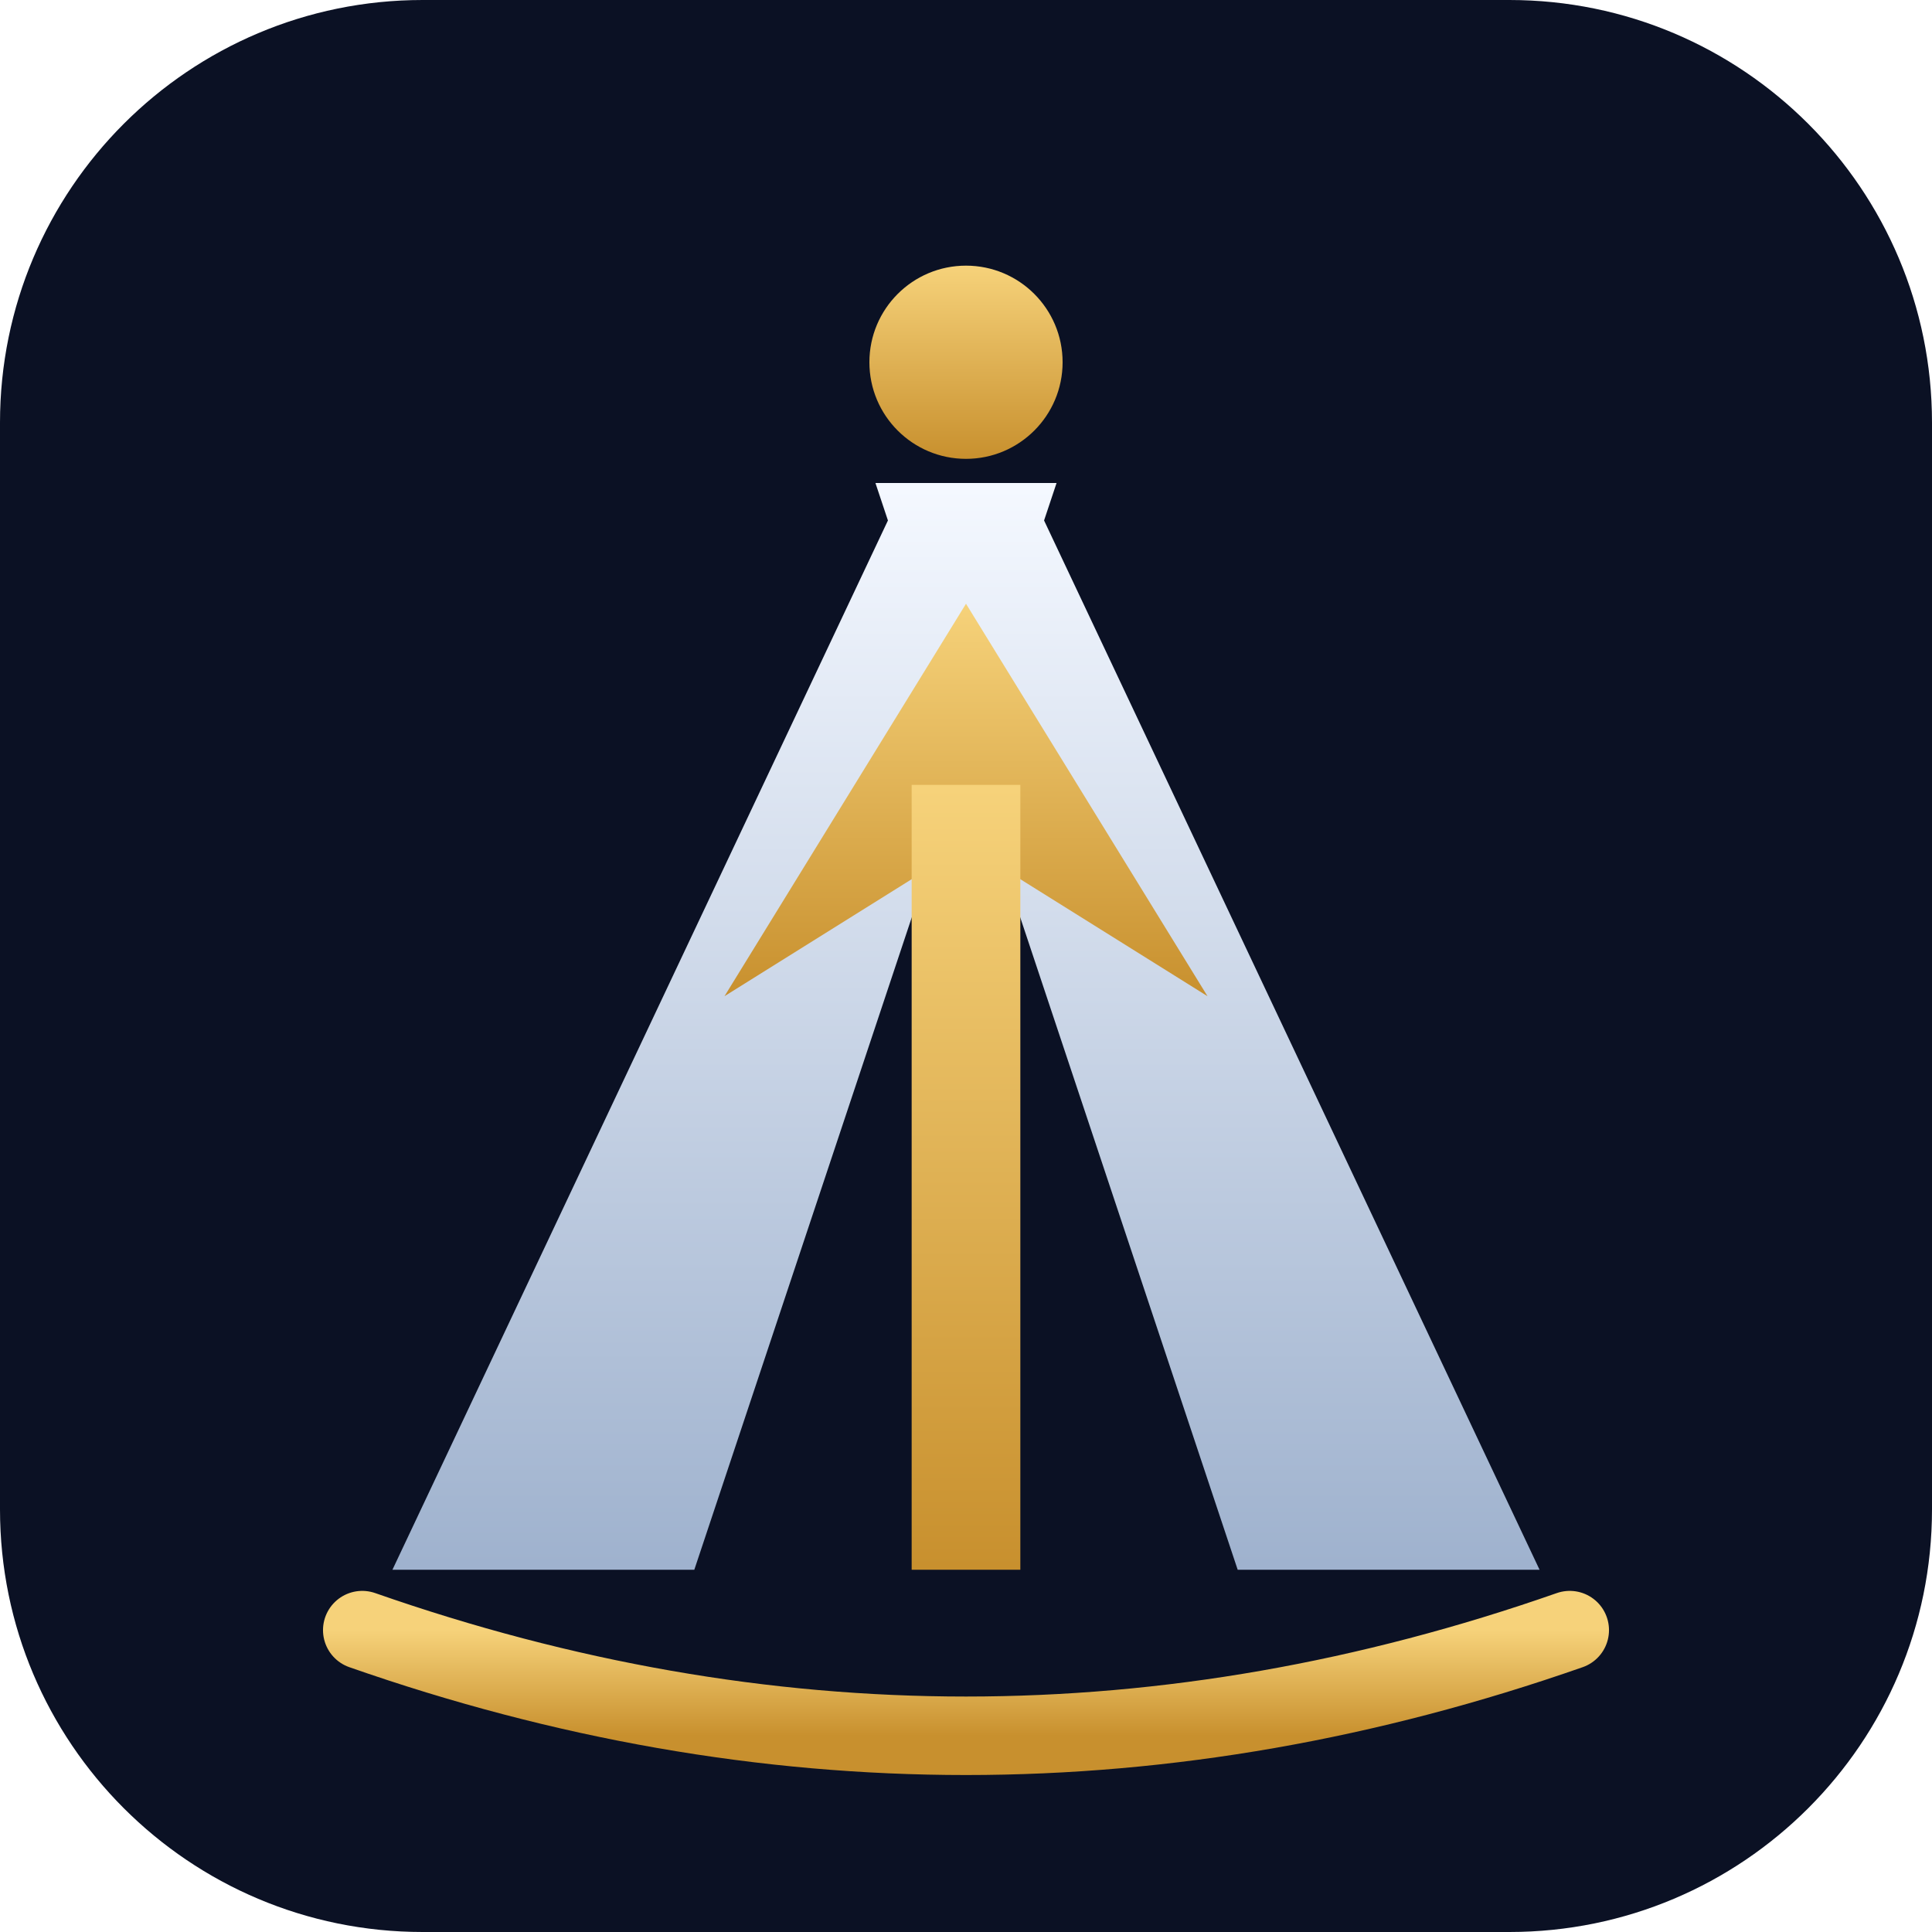
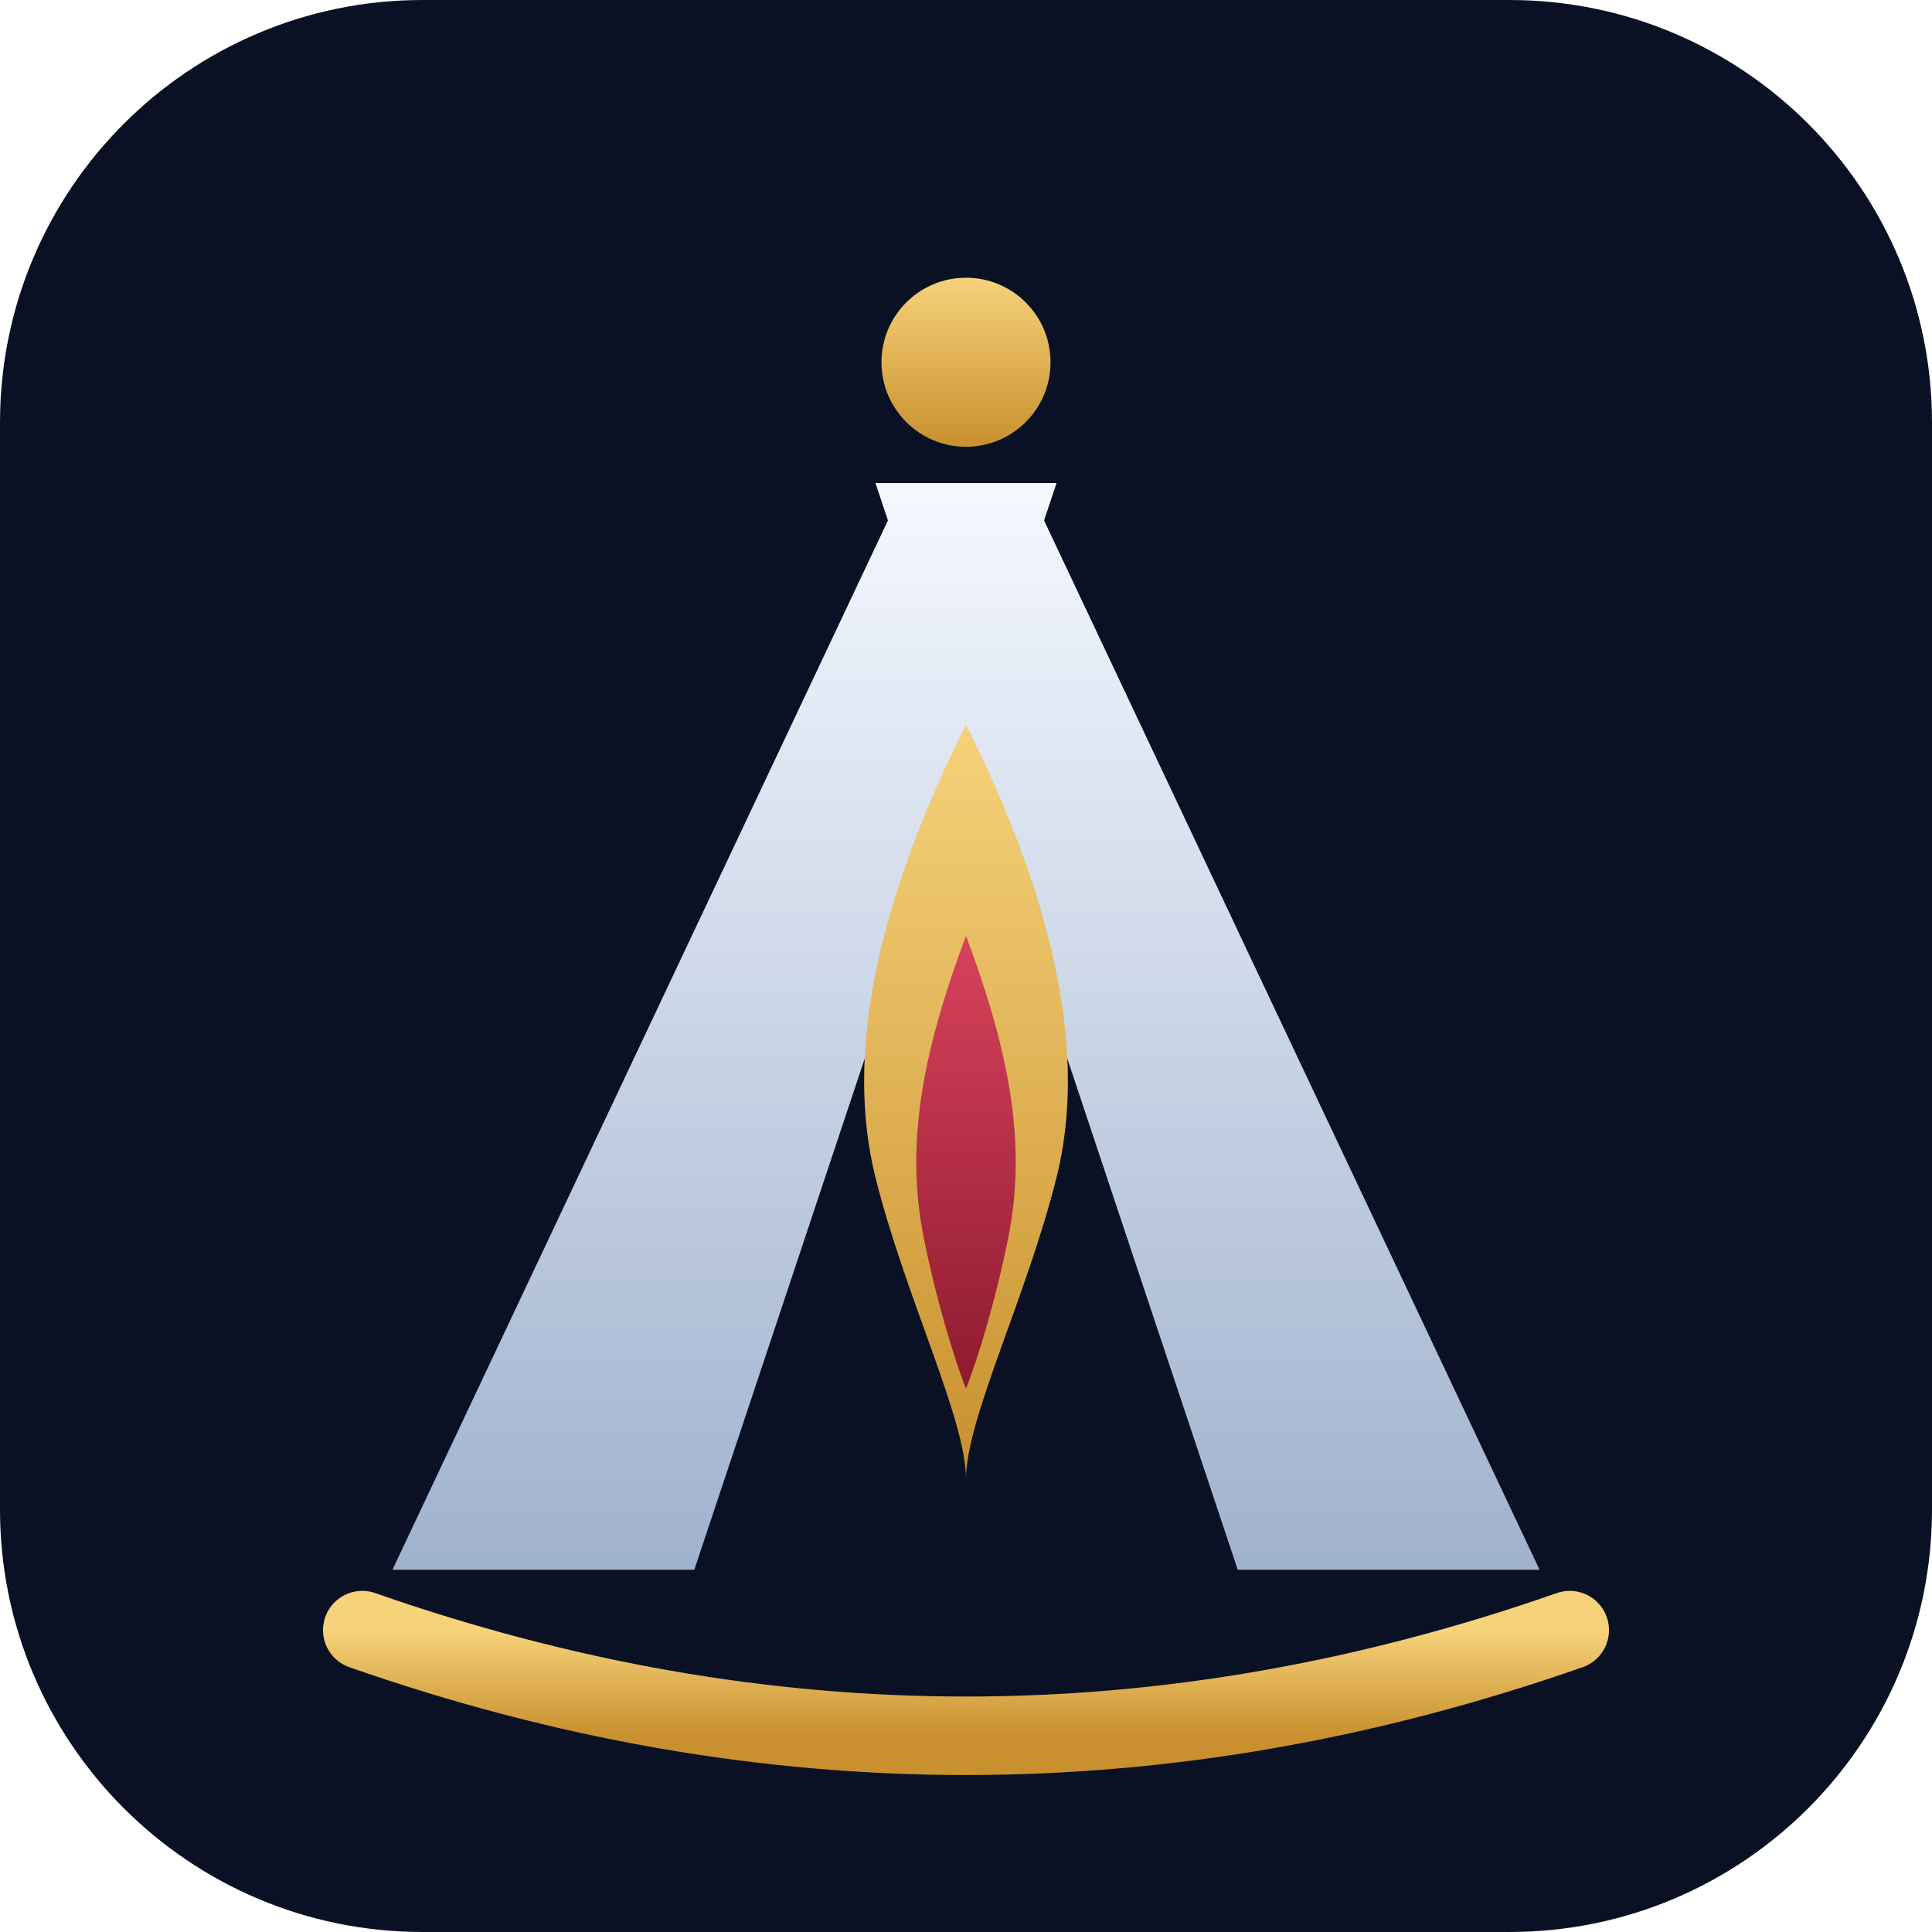
<svg xmlns="http://www.w3.org/2000/svg" viewBox="0 0 64 64" role="img" aria-label="Aladiah Academy">
  <defs>
    <linearGradient id="fvS" x1="0" y1="0" x2="0" y2="1">
      <stop offset="0" stop-color="#F4F8FF" />
      <stop offset="1" stop-color="#9FB2CE" />
    </linearGradient>
    <linearGradient id="fvG" x1="0" y1="0" x2="0" y2="1">
      <stop offset="0" stop-color="#F6D27A" />
      <stop offset="1" stop-color="#C8902E" />
    </linearGradient>
+     <linearGradient id="fvCrim" x1="0" y1="0" x2="0" y2="1">
+       <stop offset="0" stop-color="#D8425C" />
+       <stop offset="1" stop-color="#8E1B2E" />
+     </linearGradient>
  </defs>
  <rect width="64" height="64" rx="14" fill="#0B1124" />
-   <circle cx="32" cy="12" r="3.2" fill="url(#fvG)" />
+   <circle cx="32" cy="12" r="2.8" fill="url(#fvG)" />
  <polygon points="13,52 30,16 35,16 23,52" fill="url(#fvS)" />
  <polygon points="51,52 34,16 29,16 41,52" fill="url(#fvS)" />
-   <polygon points="32,20 40,33 32,28 24,33" fill="url(#fvG)" />
-   <rect x="30.2" y="26" width="3.6" height="26" fill="url(#fvG)" />
+   <path d="M32 24 C35 30 36 35 35 39 C34 43 32 47 32 49 C32 47 30 43 29 39 C28 35 29 30 32 24 Z" fill="url(#fvG)" />
+   <path d="M32 31 C33.5 35 34 38 33.4 41 C33 43 32.4 45 32 46 C31.6 45 31 43 30.6 41 C30 38 30.5 35 32 31 Z" fill="url(#fvCrim)" />
  <path d="M12 54 Q32 61 52 54" stroke="url(#fvG)" stroke-width="2.6" fill="none" stroke-linecap="round" />
</svg>
